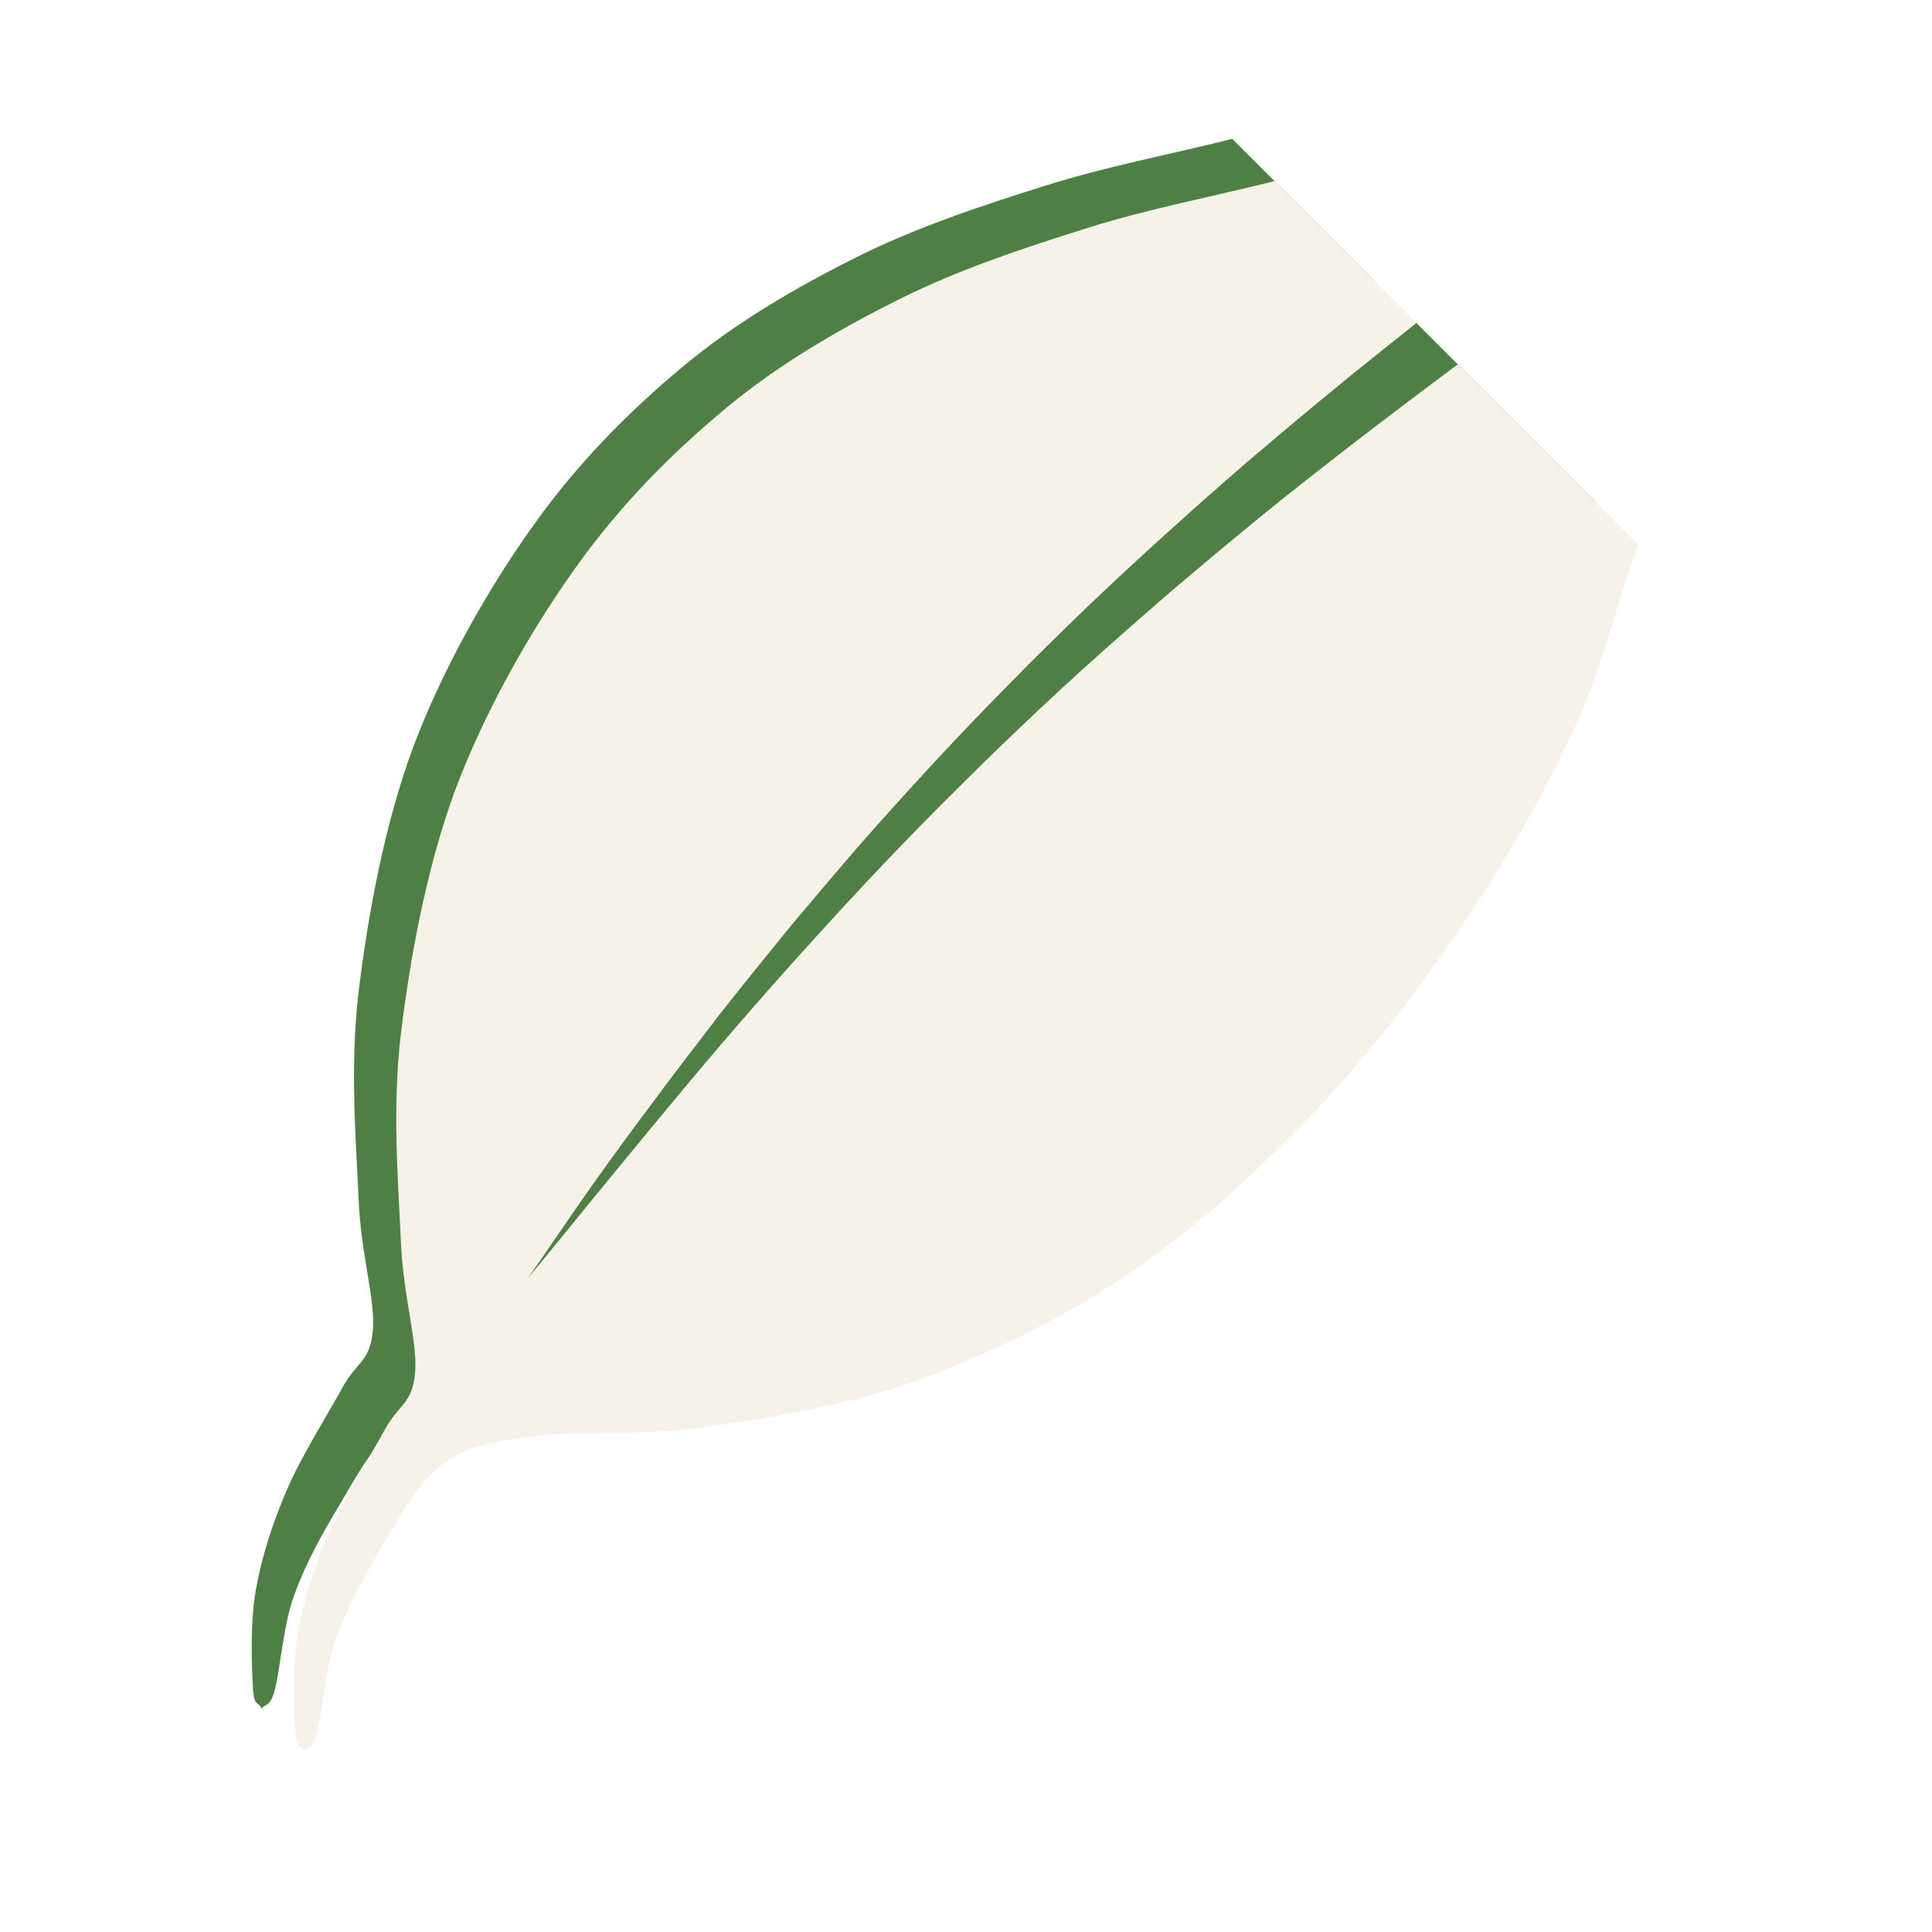
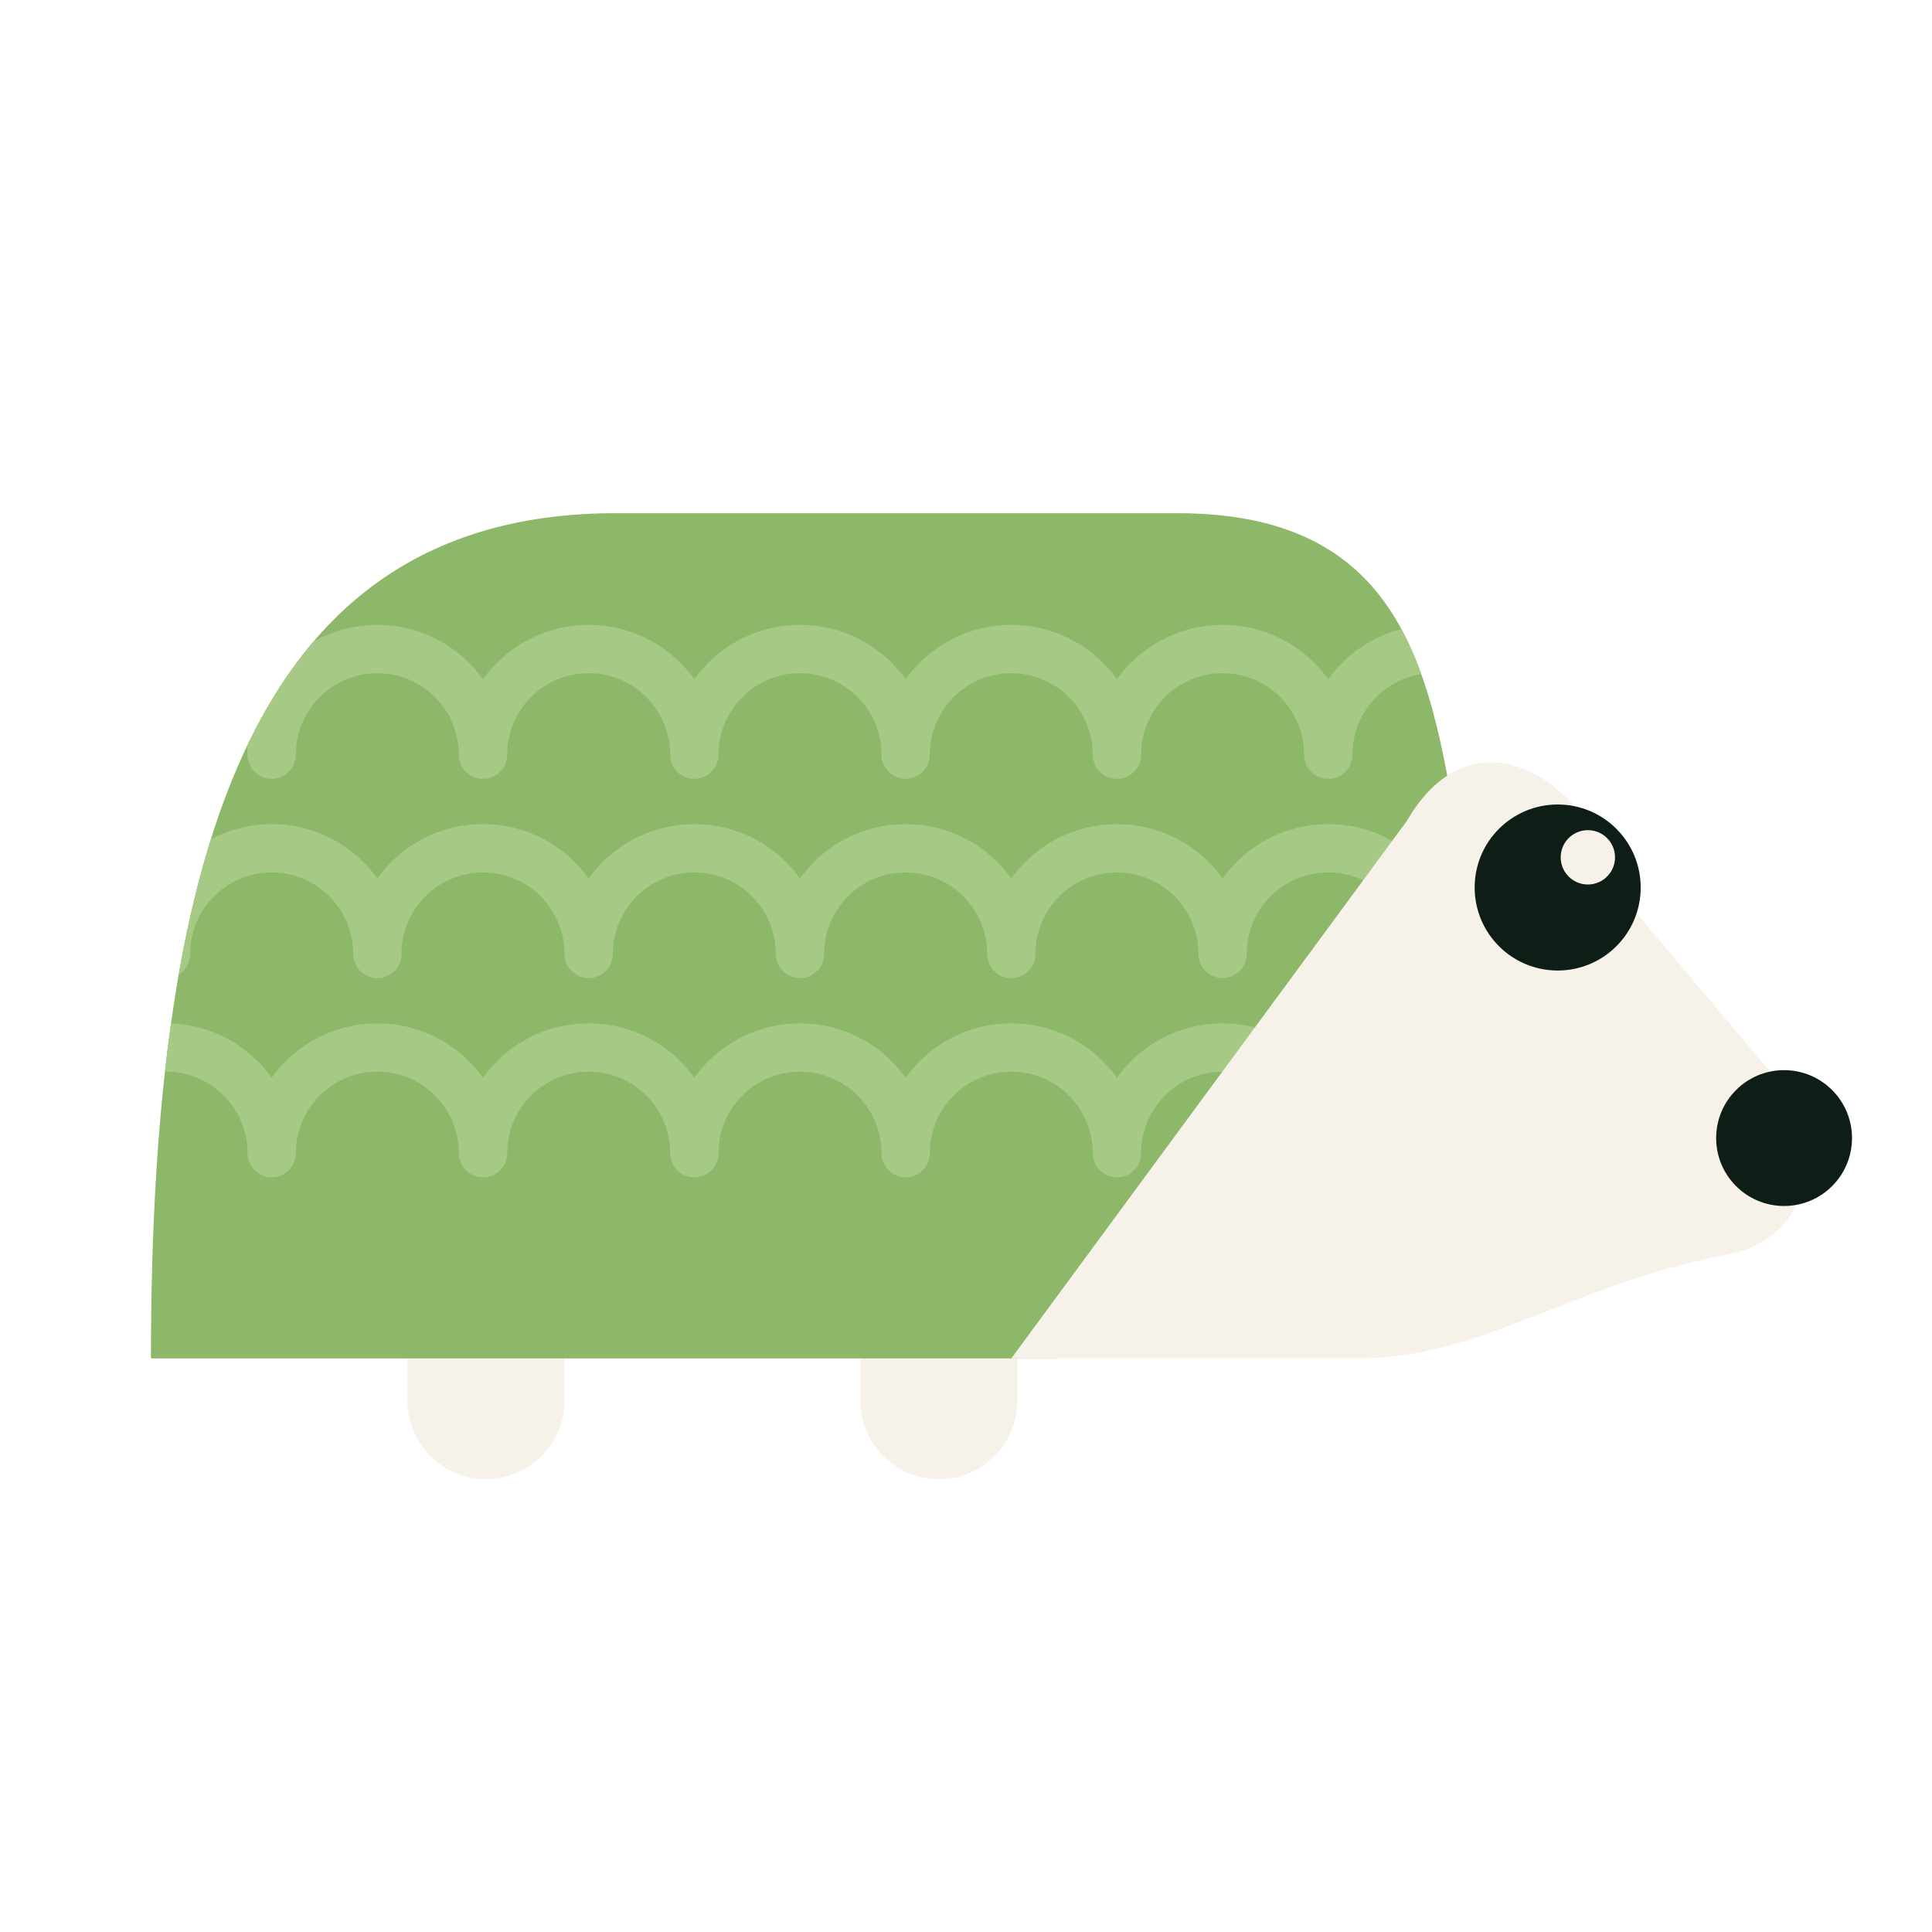
<svg xmlns="http://www.w3.org/2000/svg" viewBox="0 0 64 64" role="img" aria-label="Firmenname Gartenservice">
-   <g>
-     <path fill="#4E7F45" transform="translate(-1.4 -1.4)" d="M10.07 58C9.97 57.77 9.81 57.96 9.78 57.31C9.74 56.66 9.68 55.19 9.87 54.1C10.06 53.01 10.42 51.87 10.9 50.76C11.38 49.64 12.25 48.27 12.73 47.39C13.2 46.51 13.66 46.52 13.75 45.48C13.84 44.44 13.36 43.01 13.28 41.13C13.2 39.26 12.98 36.75 13.28 34.25C13.58 31.76 14.13 28.73 15.08 26.17C16.04 23.61 17.51 21 19 18.9C20.48 16.8 22.19 15.07 23.99 13.57C25.78 12.07 27.78 10.92 29.79 9.91C31.8 8.91 33.96 8.2 36.03 7.55C38.1 6.9 40.15 6.52 42.22 6L46.92 10.7C45.98 11.45 45.03 12.2 44.1 12.97C43.17 13.73 42.25 14.51 41.33 15.29C40.42 16.08 39.52 16.87 38.63 17.68C37.74 18.48 36.86 19.3 35.99 20.13C35.13 20.96 34.27 21.8 33.43 22.66C32.59 23.51 31.76 24.38 30.94 25.26C30.13 26.14 29.32 27.03 28.53 27.93C27.74 28.84 26.96 29.76 26.19 30.68C25.43 31.61 24.67 32.55 23.92 33.5C23.18 34.46 22.44 35.42 21.72 36.39C20.99 37.36 20.27 38.34 19.57 39.33C18.87 40.32 18.19 41.34 17.49 42.34L17.49 42.34C18.26 41.41 19.02 40.47 19.78 39.54C20.55 38.61 21.31 37.67 22.08 36.75C22.85 35.82 23.62 34.9 24.41 33.99C25.2 33.08 25.99 32.18 26.8 31.29C27.6 30.4 28.42 29.52 29.24 28.65C30.07 27.78 30.91 26.92 31.76 26.08C32.61 25.23 33.47 24.4 34.35 23.57C35.22 22.75 36.11 21.94 37.01 21.15C37.91 20.35 38.82 19.56 39.74 18.79C40.66 18.01 41.59 17.25 42.53 16.49C43.48 15.74 44.43 14.99 45.39 14.26C46.35 13.52 47.32 12.8 48.29 12.07L54.26 18.04C53.51 20.16 53.03 22.26 52.02 24.41C51.02 26.56 49.7 28.82 48.24 30.94C46.78 33.06 45.09 35.24 43.25 37.14C41.42 39.03 39.38 40.86 37.23 42.3C35.08 43.73 32.67 44.9 30.35 45.74C28.03 46.57 25.43 46.98 23.3 47.28C21.17 47.59 19.03 47.37 17.58 47.59C16.13 47.8 15.45 47.89 14.6 48.55C13.75 49.22 13.06 50.58 12.47 51.55C11.89 52.53 11.42 53.43 11.09 54.4C10.77 55.38 10.67 56.79 10.5 57.39C10.33 57.99 10.21 57.8 10.07 58Z" />
-     <path fill="#F6F2EA" d="M10.07 58C9.97 57.77 9.81 57.96 9.78 57.31C9.74 56.66 9.68 55.19 9.87 54.1C10.06 53.01 10.42 51.87 10.9 50.76C11.38 49.64 12.25 48.27 12.73 47.39C13.2 46.51 13.66 46.52 13.75 45.48C13.84 44.44 13.36 43.01 13.28 41.13C13.2 39.26 12.98 36.75 13.28 34.25C13.58 31.76 14.13 28.73 15.08 26.17C16.04 23.61 17.51 21 19 18.9C20.48 16.8 22.19 15.07 23.99 13.57C25.78 12.07 27.78 10.92 29.79 9.91C31.8 8.91 33.96 8.2 36.03 7.55C38.1 6.9 40.15 6.52 42.22 6L46.92 10.7C45.98 11.45 45.03 12.2 44.1 12.97C43.17 13.73 42.25 14.51 41.33 15.29C40.42 16.08 39.52 16.87 38.63 17.68C37.74 18.48 36.86 19.3 35.99 20.13C35.13 20.96 34.27 21.8 33.43 22.66C32.59 23.51 31.76 24.38 30.94 25.26C30.13 26.14 29.32 27.03 28.53 27.93C27.74 28.84 26.96 29.76 26.19 30.68C25.43 31.61 24.67 32.55 23.92 33.5C23.18 34.46 22.44 35.42 21.72 36.39C20.99 37.36 20.27 38.34 19.57 39.33C18.87 40.32 18.19 41.34 17.49 42.34L17.49 42.34C18.26 41.41 19.02 40.47 19.78 39.54C20.55 38.61 21.31 37.67 22.08 36.75C22.85 35.82 23.62 34.9 24.41 33.99C25.2 33.08 25.99 32.18 26.8 31.29C27.6 30.4 28.42 29.52 29.24 28.65C30.07 27.78 30.91 26.92 31.76 26.08C32.61 25.23 33.47 24.4 34.35 23.57C35.22 22.75 36.11 21.94 37.01 21.15C37.91 20.35 38.82 19.56 39.74 18.79C40.66 18.01 41.59 17.25 42.53 16.49C43.48 15.74 44.43 14.99 45.39 14.26C46.35 13.52 47.32 12.8 48.29 12.07L54.26 18.04C53.51 20.16 53.03 22.26 52.02 24.41C51.02 26.56 49.7 28.82 48.24 30.94C46.78 33.06 45.09 35.24 43.25 37.14C41.42 39.03 39.38 40.86 37.23 42.3C35.08 43.73 32.67 44.9 30.35 45.74C28.03 46.57 25.43 46.98 23.3 47.28C21.17 47.59 19.03 47.37 17.58 47.59C16.13 47.8 15.45 47.89 14.6 48.55C13.75 49.22 13.06 50.58 12.47 51.55C11.89 52.53 11.42 53.43 11.09 54.4C10.77 55.38 10.67 56.79 10.5 57.39C10.33 57.99 10.21 57.8 10.07 58Z" />
-   </g>
+   <defs>
+     <clipPath id="is-c">
+       <path d="M5 45C5 27.64 8.64 17 20.4 17L39 17C47 17 47.5 23 48.5 29L35 45Z" />
+     </clipPath>
+   </defs>
+   <path fill="#F6F2EA" d="M13.5 44h5.2v2.4a2.6 2.6 0 0 1-5.2 0ZM28.5 44h5.2v2.4a2.6 2.6 0 0 1-5.2 0Z" />
+   <path fill="#8DB86A" d="M5 45C5 27.64 8.64 17 20.4 17L39 17C47 17 47.5 23 48.5 29L35 45Z" />
+   <path d="M2 25a3.5 3.5 0 0 1 7 0M9 25a3.5 3.5 0 0 1 7 0M16 25a3.5 3.5 0 0 1 7 0M23 25a3.5 3.5 0 0 1 7 0M30 25a3.5 3.5 0 0 1 7 0M37 25a3.5 3.5 0 0 1 7 0M44 25a3.5 3.5 0 0 1 7 0M-1.5 31.6a3.5 3.5 0 0 1 7 0M5.5 31.6a3.5 3.5 0 0 1 7 0M12.5 31.6a3.5 3.5 0 0 1 7 0M19.5 31.6a3.5 3.5 0 0 1 7 0M26.5 31.6a3.5 3.5 0 0 1 7 0M33.5 31.6a3.5 3.5 0 0 1 7 0M40.5 31.6a3.5 3.5 0 0 1 7 0M47.5 31.6a3.5 3.5 0 0 1 7 0M2 38.2a3.5 3.5 0 0 1 7 0M9 38.2a3.5 3.5 0 0 1 7 0M16 38.2a3.5 3.5 0 0 1 7 0M23 38.2a3.5 3.5 0 0 1 7 0M30 38.2a3.5 3.5 0 0 1 7 0M37 38.2a3.5 3.5 0 0 1 7 0M44 38.2a3.5 3.5 0 0 1 7 0" clip-path="url(#is-c)" fill="none" stroke="#A6CA86" stroke-width="1.6" stroke-linecap="round" />
+   <path fill="#F6F2EA" d="M33.5 45L46.6 27.2C48.8 23.4 52.6 25.6 54 30L59.4 36.4C60.4 39 59.6 41.2 57 41.6C52 42.6 49 45 45 45Z" />
+   <circle cx="51.6" cy="29.4" r="2.75" fill="#0E1D15" />
+   <circle cx="52.6" cy="28.4" r=".9" fill="#F6F2EA" />
+   <circle cx="59.1" cy="37.7" r="2.25" fill="#0E1D15" />
</svg>
